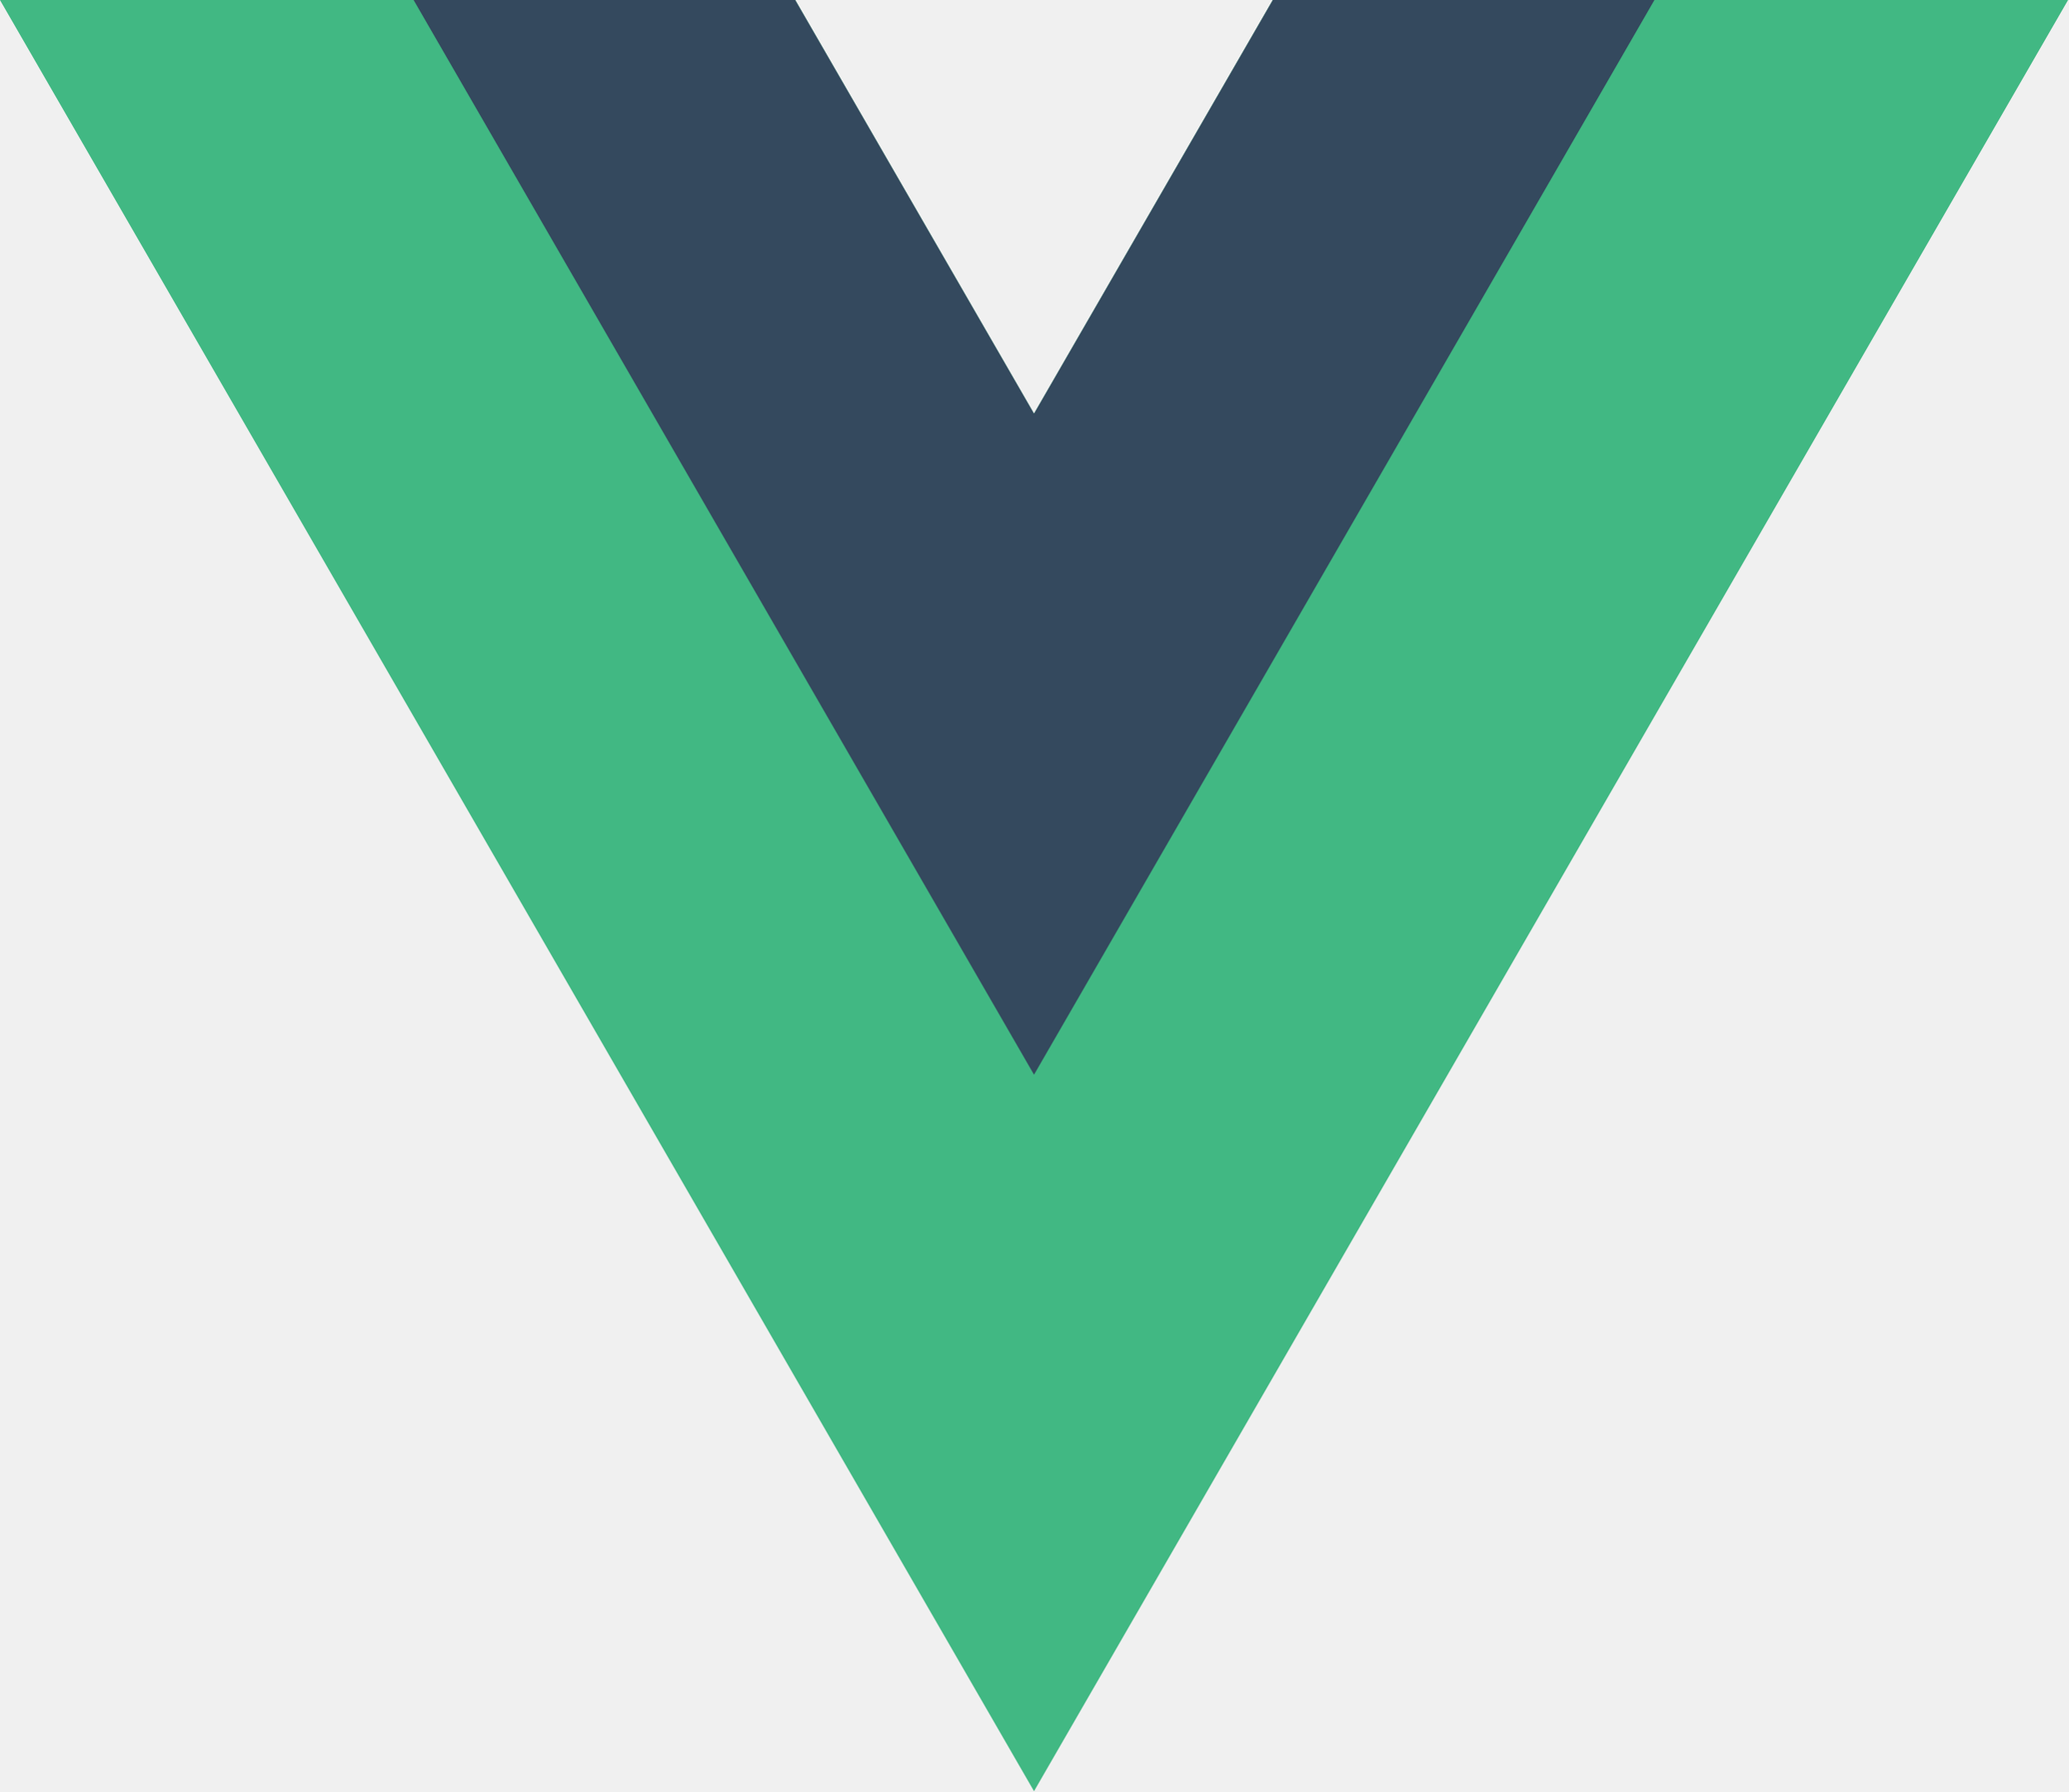
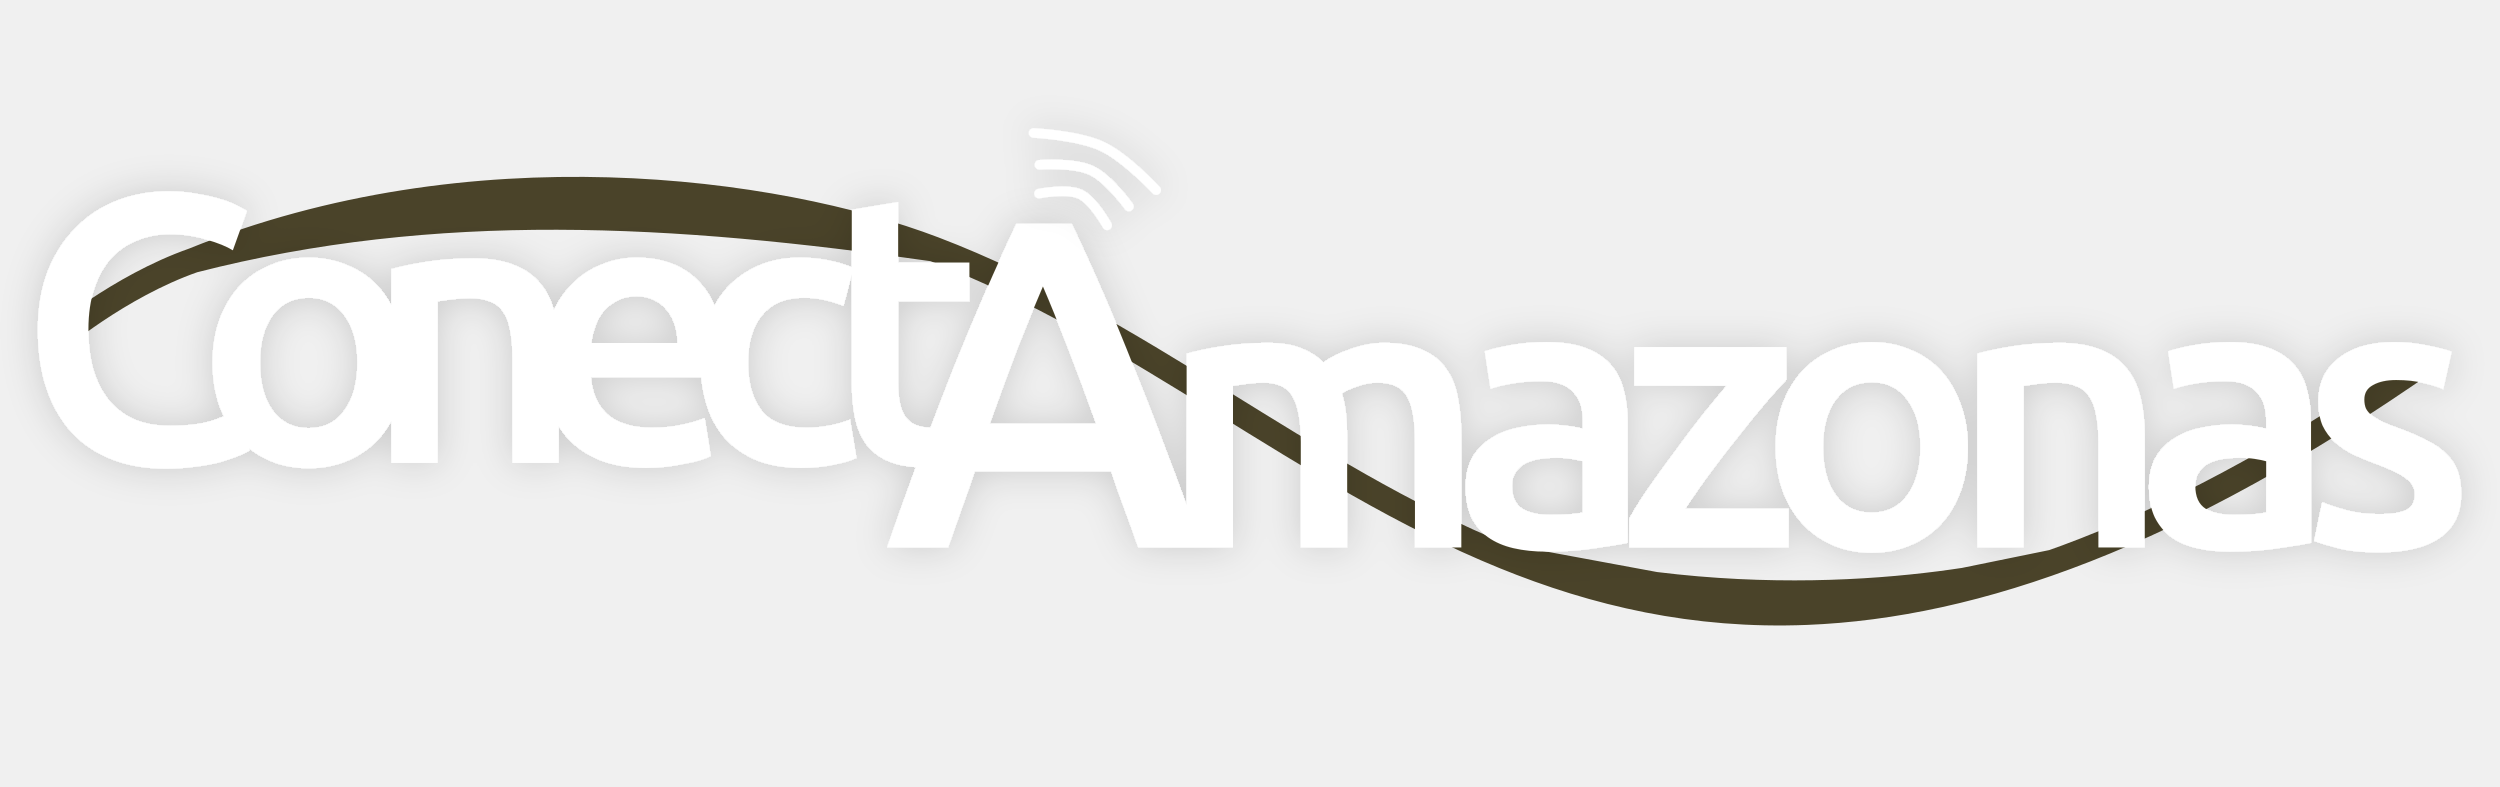
- <svg xmlns="http://www.w3.org/2000/svg" viewBox="0 0 261.76 226.69">
-   <path d="M161.096.001l-30.225 52.351L100.647.001H-.005l130.877 226.688L261.749.001z" fill="#41b883" />
-   <path d="M161.096.001l-30.225 52.351L100.647.001H52.346l78.526 136.01L209.398.001z" fill="#34495e" />
+ <svg xmlns="http://www.w3.org/2000/svg" width="1730" height="544" viewBox="0 0 1730 544" fill="none">
+   <path d="M133.939 180.107C326.031 102.232 536.567 130.602 646.183 172.319C466.206 146.406 301.803 137.021 133.939 180.107Z" fill="#4A4329" />
+   <path d="M37.592 236.275C37.592 236.275 82.022 198.278 133.939 180.107M1681.06 248.464C1505.33 371.201 1367.02 419.117 1250.15 423.793M133.939 180.107C326.031 102.232 536.567 130.602 646.183 172.319M133.939 180.107C301.803 137.021 466.206 146.406 646.183 172.319M646.183 172.319C787.301 226.025 902.701 328.812 1040.75 385.045M1040.75 385.045C1104.2 410.89 1172.43 426.901 1250.15 423.793M1040.75 385.045C1040.75 385.045 1104.56 396.853 1145.45 404.419M1250.15 423.793L1420.61 388.976C1420.61 388.976 1302.06 423.793 1145.45 404.419M1250.15 423.793C1250.15 423.793 1186.34 411.985 1145.45 404.419" stroke="#4A4329" stroke-width="17.306" />
+   <g filter="url(#filter0_d_20_127)">
+     <path fill-rule="evenodd" clip-rule="evenodd" d="M49.776 299.407C57.376 307.538 66.655 313.724 77.613 317.965C88.571 322.207 100.943 324.328 114.729 324.328C121.798 324.328 128.426 323.886 134.612 323.003C140.798 322.296 146.366 321.323 151.314 320.086C156.263 318.672 160.505 317.258 164.04 315.844C167.751 314.431 170.668 313.017 172.789 311.603L172.324 310.194C176.599 313.634 181.35 316.489 186.574 318.761C194.705 322.296 203.718 324.063 213.616 324.063C223.514 324.063 232.527 322.296 240.658 318.761C248.965 315.226 256.034 310.277 261.867 303.914C265.3 300.169 268.275 295.963 270.789 291.299V320.351H302.868V208.473C304.989 208.12 308.259 207.678 312.677 207.148C317.096 206.618 321.338 206.353 325.403 206.353C330.882 206.353 335.477 207.148 339.189 208.739C343.077 210.152 346.082 212.539 348.203 215.897C350.5 219.078 352.091 223.32 352.975 228.622C354.035 233.748 354.565 240.022 354.565 247.445V320.351H386.644V294.909C388.515 297.908 390.632 300.733 392.996 303.384C398.829 309.747 406.252 314.784 415.266 318.496C424.28 322.03 434.884 323.798 447.08 323.798C451.852 323.798 456.535 323.533 461.131 323.003C465.726 322.472 469.968 321.765 473.856 320.882C477.921 320.175 481.456 319.379 484.461 318.496C487.642 317.435 490.116 316.463 491.884 315.579L487.642 289.333C483.93 290.924 478.805 292.426 472.265 293.84C465.903 295.254 458.833 295.961 451.056 295.961C437.801 295.961 427.638 292.956 420.568 286.947C413.675 280.761 409.787 272.101 408.903 260.966H485.238C485.854 267.743 487.123 274.195 489.044 280.319C491.872 289.156 496.114 296.845 501.77 303.384C507.602 309.747 514.849 314.784 523.509 318.496C532.346 322.03 542.686 323.798 554.527 323.798C562.127 323.798 569.462 323.091 576.532 321.677C583.778 320.263 589.169 318.672 592.704 316.905L588.197 290.394C584.308 291.984 579.713 293.31 574.411 294.37C569.109 295.431 563.718 295.961 558.239 295.961C543.569 295.961 533.141 291.984 526.956 284.031C520.77 275.901 517.677 264.943 517.677 251.157C517.677 236.841 520.946 225.794 527.486 218.018C534.025 210.064 543.569 206.087 556.118 206.087C561.42 206.087 566.369 206.618 570.964 207.678C575.736 208.739 579.978 210.064 583.69 211.655L589.437 189.77V265.208C589.437 274.398 590.233 282.617 591.823 289.863C593.414 296.933 596.154 303.031 600.042 308.156C603.93 313.105 609.144 316.905 615.684 319.556C620.784 321.569 626.801 322.818 633.736 323.303C627.382 340.561 620.734 359.07 613.792 378.829H656.119L665.166 352.98C668.397 344.149 671.52 335.209 674.536 326.162H768.883C771.899 335.209 775.022 344.041 778.253 352.657C781.484 361.273 784.608 369.997 787.623 378.829H821.153H831.566H853.232V266.951C855.353 266.597 858.534 266.155 862.776 265.625C867.018 265.095 870.906 264.83 874.441 264.83C884.339 264.83 891.055 268.1 894.59 274.639C898.301 281.002 900.157 291.43 900.157 305.922V378.829H932.236V302.211C932.236 296.555 931.971 291.253 931.441 286.304C930.91 281.355 929.938 276.672 928.524 272.253C930.822 270.662 934.268 269.072 938.864 267.481C943.459 265.714 948.319 264.83 953.445 264.83C963.519 264.83 970.324 268.1 973.859 274.639C977.394 281.002 979.161 291.43 979.161 305.922V378.829H1011.24V300.885C1011.24 291.518 1010.44 282.946 1008.85 275.169C1007.44 267.216 1004.7 260.5 1000.64 255.021C996.747 249.365 991.268 245.035 984.198 242.03C977.305 238.849 968.468 237.258 957.687 237.258C953.445 237.258 949.203 237.7 944.961 238.584C940.896 239.467 937.008 240.616 933.296 242.03C929.585 243.267 926.227 244.681 923.222 246.272C920.217 247.863 917.743 249.365 915.799 250.779C911.734 246.714 906.608 243.444 900.422 240.97C894.413 238.495 886.636 237.258 877.092 237.258C865.958 237.258 855.353 238.053 845.279 239.644C835.381 241.235 827.339 242.914 821.153 244.681V349.675C816.438 336.698 811.831 324.337 807.333 312.592C799.794 292.344 792.362 273.173 785.039 255.079C777.93 236.985 770.822 219.752 763.713 203.381C756.605 187.011 749.281 170.855 741.742 154.915H703.292C695.753 170.855 688.429 187.011 681.321 203.381C674.213 219.752 666.997 236.985 659.673 255.079C654.541 268.142 649.297 281.766 643.94 295.952C635.933 295.786 630.226 293.403 626.818 288.803C623.284 284.031 621.516 276.077 621.516 264.943V208.473H670.827V181.697H621.516V139.809L589.437 145.111V184.949C578.109 180.483 566.119 178.25 553.467 178.25C542.862 178.25 533.318 180.106 524.835 183.818C516.351 187.529 509.105 192.655 503.095 199.194C499.79 202.9 496.911 207.002 494.458 211.502C491.948 205.545 488.704 200.382 484.726 196.013C474.121 184.171 459.275 178.25 440.187 178.25C432.057 178.25 424.103 179.841 416.326 183.023C408.55 186.027 401.657 190.622 395.648 196.808C390.749 201.707 386.614 207.662 383.242 214.675C381.405 207.597 378.385 201.553 374.184 196.543C369.765 190.888 363.756 186.557 356.156 183.553C348.556 180.371 339.1 178.781 327.789 178.781C315.77 178.781 304.812 179.576 294.915 181.167C285.017 182.757 276.975 184.436 270.789 186.204V211.246C268.219 206.383 265.157 202.012 261.602 198.134C255.769 191.771 248.699 186.911 240.392 183.553C232.262 180.018 223.337 178.25 213.616 178.25C203.895 178.25 194.97 180.018 186.84 183.553C178.709 186.911 171.64 191.771 165.63 198.134C159.798 204.497 155.203 212.185 151.845 221.199C148.663 230.036 147.072 239.934 147.072 250.892C147.072 261.85 148.663 271.836 151.845 280.849C152.793 283.396 153.841 285.837 154.987 288.172C152.467 289.147 149.652 290.152 146.542 291.189C139.119 293.487 129.487 294.635 117.645 294.635C107.747 294.635 99.264 293.045 92.194 289.863C85.124 286.505 79.292 281.91 74.697 276.077C70.101 270.068 66.655 262.998 64.357 254.868C62.236 246.738 61.176 237.813 61.176 228.092C61.176 217.134 62.59 207.501 65.418 199.194C68.245 190.888 72.134 183.995 77.082 178.516C82.208 173.037 88.217 168.971 95.11 166.32C102.003 163.492 109.426 162.079 117.38 162.079C126.57 162.079 135.054 163.316 142.831 165.79C150.784 168.088 156.882 170.562 161.124 173.213L170.933 145.907C169.696 145.2 167.575 144.051 164.57 142.46C161.565 140.869 157.765 139.367 153.17 137.953C148.575 136.539 143.184 135.302 136.998 134.242C130.812 133.004 123.919 132.386 116.319 132.386C103.771 132.386 92.017 134.507 81.059 138.749C70.101 142.99 60.557 149.265 52.427 157.572C44.297 165.702 37.846 175.688 33.074 187.529C28.478 199.371 26.181 212.98 26.181 228.357C26.181 243.734 28.213 257.343 32.278 269.184C36.343 281.026 42.176 291.101 49.776 299.407ZM238.272 218.283C244.281 226.236 247.285 237.106 247.285 250.892C247.285 264.854 244.281 275.901 238.272 284.031C232.439 292.161 224.221 296.226 213.616 296.226C203.011 296.226 194.705 292.161 188.695 284.031C182.863 275.901 179.947 264.854 179.947 250.892C179.947 237.106 182.863 226.236 188.695 218.283C194.705 210.152 203.011 206.087 213.616 206.087C224.221 206.087 232.439 210.152 238.272 218.283ZM466.963 224.91C468.2 228.799 468.819 232.952 468.819 237.371H409.168C409.699 233.306 410.671 229.329 412.085 225.441C413.499 221.552 415.443 218.106 417.917 215.101C420.568 212.097 423.75 209.711 427.461 207.943C431.173 205.999 435.503 205.027 440.452 205.027C445.224 205.027 449.289 205.911 452.647 207.678C456.182 209.269 459.098 211.566 461.396 214.571C463.87 217.399 465.726 220.845 466.963 224.91ZM704.585 239.893C711.047 223.522 716.755 209.628 721.71 198.212C726.448 209.197 732.049 222.983 738.511 239.569C744.973 256.156 751.651 274.034 758.544 293.205H684.875C691.768 274.034 698.338 256.263 704.585 239.893ZM1095.34 354.703C1090.22 355.764 1082.71 356.294 1072.81 356.294C1064.68 356.294 1058.23 354.88 1053.45 352.052C1048.68 349.048 1046.3 343.745 1046.3 336.145C1046.3 332.257 1047.18 329.076 1048.95 326.601C1050.72 323.95 1053.01 321.918 1055.84 320.504C1058.85 319.09 1062.12 318.118 1065.65 317.587C1069.36 317.057 1072.98 316.792 1076.52 316.792C1080.58 316.792 1084.3 317.057 1087.65 317.587C1091.01 318.118 1093.58 318.648 1095.34 319.178V354.703ZM1096.93 240.704C1089.69 238.053 1080.76 236.728 1070.16 236.728C1061.32 236.728 1053.01 237.435 1045.24 238.849C1037.46 240.263 1031.54 241.677 1027.47 243.091L1031.45 269.072C1035.34 267.658 1040.38 266.421 1046.56 265.36C1052.75 264.3 1059.55 263.769 1066.98 263.769C1072.45 263.769 1076.96 264.476 1080.5 265.89C1084.21 267.304 1087.12 269.337 1089.25 271.988C1091.54 274.462 1093.13 277.379 1094.02 280.737C1094.9 284.095 1095.34 287.63 1095.34 291.341V296.643C1090.92 295.583 1086.77 294.876 1082.88 294.523C1078.99 293.992 1075.28 293.727 1071.75 293.727C1064.15 293.727 1056.81 294.523 1049.74 296.113C1042.85 297.527 1036.75 300.002 1031.45 303.536C1026.15 306.895 1021.91 311.313 1018.73 316.792C1015.72 322.271 1014.22 328.987 1014.22 336.941C1014.22 345.248 1015.54 352.229 1018.19 357.885C1021.02 363.54 1024.82 368.136 1029.59 371.671C1034.54 375.205 1040.46 377.768 1047.36 379.359C1054.25 380.95 1061.85 381.745 1070.16 381.745C1082.71 381.745 1093.93 380.95 1103.83 379.359C1113.9 377.945 1121.41 376.708 1126.36 375.647V291.606C1126.36 283.476 1125.39 276.053 1123.44 269.337C1121.68 262.444 1118.58 256.611 1114.17 251.839C1109.92 247.067 1104.18 243.356 1096.93 240.704ZM1222.11 278.351C1227.95 271.634 1232.63 266.421 1236.17 262.709V240.174H1130.92V266.951H1194.81C1190.04 272.607 1184.56 279.234 1178.37 286.834C1172.36 294.434 1166.26 302.476 1160.08 310.96C1153.89 319.267 1147.88 327.573 1142.05 335.88C1136.22 344.187 1131.36 351.875 1127.47 358.945V378.829H1237.76V352.052H1166.18C1171.48 343.922 1177.4 335.438 1183.94 326.601C1190.65 317.587 1197.28 309.015 1203.82 300.885C1210.36 292.578 1216.46 285.067 1222.11 278.351ZM1357 339.327C1360.19 330.313 1361.78 320.327 1361.78 309.369C1361.78 298.411 1360.1 288.513 1356.74 279.676C1353.56 270.662 1349.05 262.974 1343.22 256.611C1337.39 250.249 1330.32 245.388 1322.01 242.03C1313.88 238.495 1304.95 236.728 1295.23 236.728C1285.51 236.728 1276.59 238.495 1268.46 242.03C1260.33 245.388 1253.26 250.249 1247.25 256.611C1241.41 262.974 1236.82 270.662 1233.46 279.676C1230.28 288.513 1228.69 298.411 1228.69 309.369C1228.69 320.327 1230.28 330.313 1233.46 339.327C1236.82 348.341 1241.41 356.029 1247.25 362.392C1253.08 368.754 1260.06 373.703 1268.19 377.238C1276.32 380.773 1285.33 382.54 1295.23 382.54C1305.13 382.54 1314.14 380.773 1322.27 377.238C1330.58 373.703 1337.65 368.754 1343.48 362.392C1349.32 356.029 1353.82 348.341 1357 339.327ZM1319.89 276.76C1325.9 284.713 1328.9 295.583 1328.9 309.369C1328.9 323.332 1325.9 334.378 1319.89 342.508C1314.06 350.638 1305.84 354.703 1295.23 354.703C1284.63 354.703 1276.32 350.638 1270.31 342.508C1264.48 334.378 1261.56 323.332 1261.56 309.369C1261.56 295.583 1264.48 284.713 1270.31 276.76C1276.32 268.63 1284.63 264.565 1295.23 264.565C1305.84 264.565 1314.06 268.63 1319.89 276.76ZM1392.44 239.644C1382.54 241.235 1374.5 242.914 1368.31 244.681V378.829H1400.39V266.951C1402.51 266.597 1405.78 266.155 1410.2 265.625C1414.62 265.095 1418.86 264.83 1422.93 264.83C1428.41 264.83 1433 265.625 1436.71 267.216C1440.6 268.63 1443.6 271.016 1445.73 274.374C1448.02 277.555 1449.61 281.797 1450.5 287.099C1451.56 292.225 1452.09 298.499 1452.09 305.922V378.829H1484.17V300.885C1484.17 291.518 1483.2 282.946 1481.25 275.169C1479.48 267.216 1476.3 260.5 1471.71 255.021C1467.29 249.365 1461.28 245.035 1453.68 242.03C1446.08 238.849 1436.62 237.258 1425.31 237.258C1413.29 237.258 1402.34 238.053 1392.44 239.644ZM1568.2 354.703C1563.07 355.764 1555.56 356.294 1545.66 356.294C1537.53 356.294 1531.08 354.88 1526.31 352.052C1521.54 349.048 1519.15 343.745 1519.15 336.145C1519.15 332.257 1520.04 329.076 1521.8 326.601C1523.57 323.95 1525.87 321.918 1528.7 320.504C1531.7 319.09 1534.97 318.118 1538.51 317.587C1542.22 317.057 1545.84 316.792 1549.37 316.792C1553.44 316.792 1557.15 317.057 1560.51 317.587C1563.87 318.118 1566.43 318.648 1568.2 319.178V354.703ZM1569.79 240.704C1562.54 238.053 1553.62 236.728 1543.01 236.728C1534.18 236.728 1525.87 237.435 1518.09 238.849C1510.31 240.263 1504.39 241.677 1500.33 243.091L1504.31 269.072C1508.19 267.658 1513.23 266.421 1519.42 265.36C1525.6 264.3 1532.41 263.769 1539.83 263.769C1545.31 263.769 1549.82 264.476 1553.35 265.89C1557.06 267.304 1559.98 269.337 1562.1 271.988C1564.4 274.462 1565.99 277.379 1566.87 280.737C1567.76 284.095 1568.2 287.63 1568.2 291.341V296.643C1563.78 295.583 1559.63 294.876 1555.74 294.523C1551.85 293.992 1548.14 293.727 1544.6 293.727C1537 293.727 1529.67 294.523 1522.6 296.113C1515.71 297.527 1509.61 300.002 1504.31 303.536C1499 306.895 1494.76 311.313 1491.58 316.792C1488.58 322.271 1487.07 328.987 1487.07 336.941C1487.07 345.248 1488.4 352.229 1491.05 357.885C1493.88 363.54 1497.68 368.136 1502.45 371.671C1507.4 375.205 1513.32 377.768 1520.21 379.359C1527.11 380.95 1534.71 381.745 1543.01 381.745C1555.56 381.745 1566.78 380.95 1576.68 379.359C1586.76 377.945 1594.27 376.708 1599.22 375.647V291.606C1599.22 283.476 1598.24 276.053 1596.3 269.337C1594.53 262.444 1591.44 256.611 1587.02 251.839C1582.78 247.067 1577.04 243.356 1569.79 240.704ZM1665.28 352.848C1661.39 354.792 1655.2 355.764 1646.72 355.764C1638.24 355.764 1630.64 354.88 1623.92 353.113C1617.38 351.345 1611.72 349.489 1606.95 347.545L1601.38 374.322C1604.39 375.559 1609.6 377.15 1617.03 379.094C1624.45 381.215 1634.26 382.275 1646.45 382.275C1664.66 382.275 1678.62 378.917 1688.34 372.201C1698.24 365.308 1703.19 355.234 1703.19 341.978C1703.19 335.792 1702.39 330.49 1700.8 326.071C1699.21 321.653 1696.65 317.764 1693.11 314.406C1689.76 310.871 1685.43 307.778 1680.12 305.127C1674.82 302.299 1668.37 299.471 1660.77 296.643C1656.17 295.053 1652.29 293.55 1649.11 292.137C1645.92 290.546 1643.36 289.044 1641.42 287.63C1639.47 286.039 1638.06 284.36 1637.18 282.592C1636.47 280.825 1636.11 278.792 1636.11 276.495C1636.11 271.9 1638.15 268.541 1642.21 266.421C1646.28 264.123 1651.58 262.974 1658.12 262.974C1665.37 262.974 1671.73 263.681 1677.21 265.095C1682.69 266.332 1687.19 267.746 1690.73 269.337L1696.56 243.356C1692.85 241.942 1687.28 240.528 1679.86 239.114C1672.44 237.523 1664.66 236.728 1656.53 236.728C1640.44 236.728 1627.72 240.439 1618.35 247.863C1608.98 255.109 1604.3 265.095 1604.3 277.82C1604.3 284.36 1605.27 289.927 1607.22 294.523C1609.34 298.941 1612.17 302.741 1615.7 305.922C1619.24 309.104 1623.39 311.932 1628.16 314.406C1633.11 316.704 1638.5 318.913 1644.33 321.034C1653.88 324.569 1660.68 327.839 1664.75 330.843C1668.99 333.848 1671.11 337.648 1671.11 342.243C1671.11 347.192 1669.17 350.727 1665.28 352.848Z" fill="white" />
+   </g>
+   <g filter="url(#filter1_d_20_127)">
+     <path d="M715.232 92.008C715.232 92.008 746.01 93.525 762.581 101.252C779.152 108.979 800.098 131.581 800.098 131.581" stroke="white" stroke-width="6.59" stroke-linecap="round" stroke-linejoin="round" />
+     <path d="M719.319 114.019C719.319 114.019 743.092 112.27 755.175 117.904C767.259 123.539 781.2 142.874 781.2 142.874" stroke="white" stroke-width="6.59" stroke-linecap="round" stroke-linejoin="round" />
+     <path d="M718.984 133.969C718.984 133.969 738.268 130.126 747.474 134.419C756.68 138.712 766.132 155.954 766.132 155.954" stroke="white" stroke-width="6.59" stroke-linecap="round" stroke-linejoin="round" />
+   </g>
+   <defs>
+     <filter id="filter0_d_20_127" x="0.222" y="106.427" width="1728.92" height="302.071" filterUnits="userSpaceOnUse" color-interpolation-filters="sRGB">
+       <feFlood flood-opacity="0" result="BackgroundImageFix" />
+       <feColorMatrix in="SourceAlpha" type="matrix" values="0 0 0 0 0 0 0 0 0 0 0 0 0 0 0 0 0 0 127 0" result="hardAlpha" />
+       <feOffset />
+       <feGaussianBlur stdDeviation="12.979" />
+       <feComposite in2="hardAlpha" operator="out" />
+       <feColorMatrix type="matrix" values="0 0 0 0 0 0 0 0 0 0 0 0 0 0 0 0 0 0 0.15 0" />
+       <feBlend mode="normal" in2="BackgroundImageFix" result="effect1_dropShadow_20_127" />
+       <feBlend mode="normal" in="SourceGraphic" in2="effect1_dropShadow_20_127" result="shape" />
+     </filter>
+     <filter id="filter1_d_20_127" x="687.552" y="64.327" width="140.226" height="119.308" filterUnits="userSpaceOnUse" color-interpolation-filters="sRGB">
+       <feFlood flood-opacity="0" result="BackgroundImageFix" />
+       <feColorMatrix in="SourceAlpha" type="matrix" values="0 0 0 0 0 0 0 0 0 0 0 0 0 0 0 0 0 0 127 0" result="hardAlpha" />
+       <feOffset />
+       <feGaussianBlur stdDeviation="12.193" />
+       <feComposite in2="hardAlpha" operator="out" />
+       <feColorMatrix type="matrix" values="0 0 0 0 0 0 0 0 0 0 0 0 0 0 0 0 0 0 0.15 0" />
+       <feBlend mode="normal" in2="BackgroundImageFix" result="effect1_dropShadow_20_127" />
+       <feBlend mode="normal" in="SourceGraphic" in2="effect1_dropShadow_20_127" result="shape" />
+     </filter>
+   </defs>
</svg>
